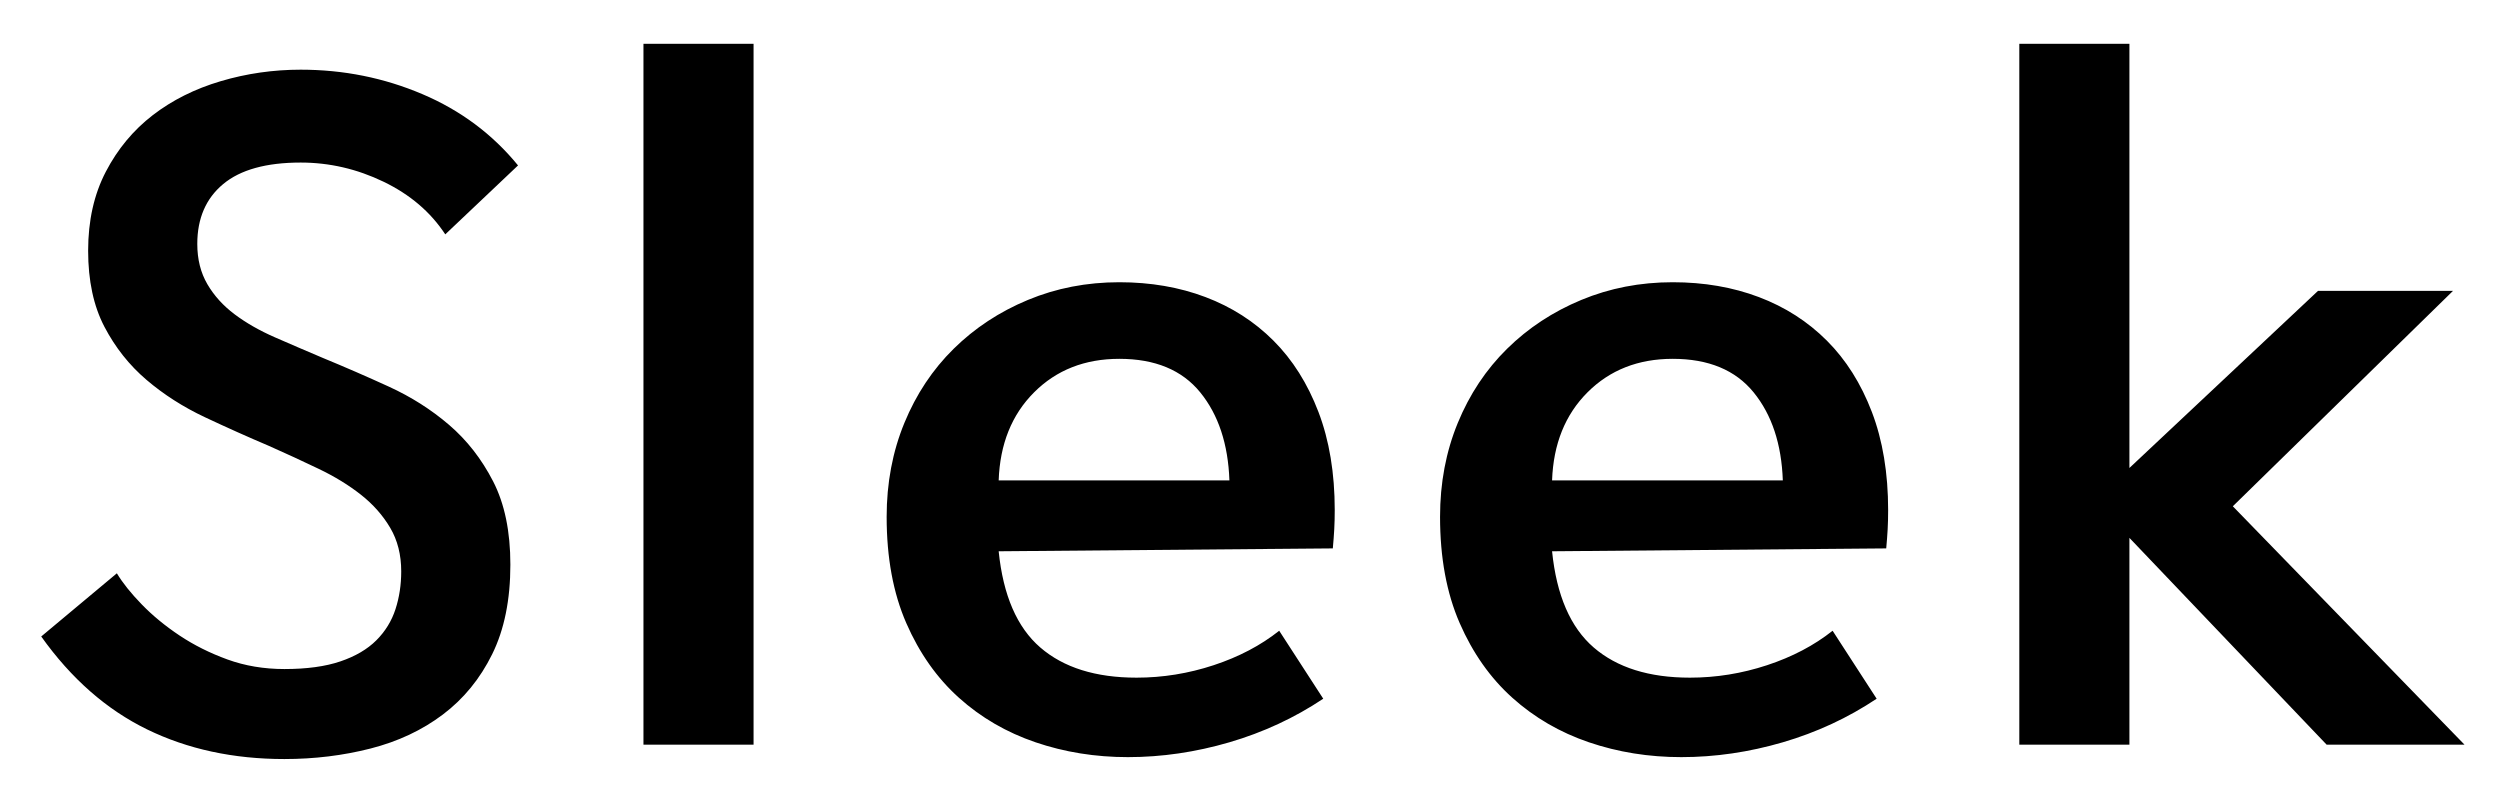
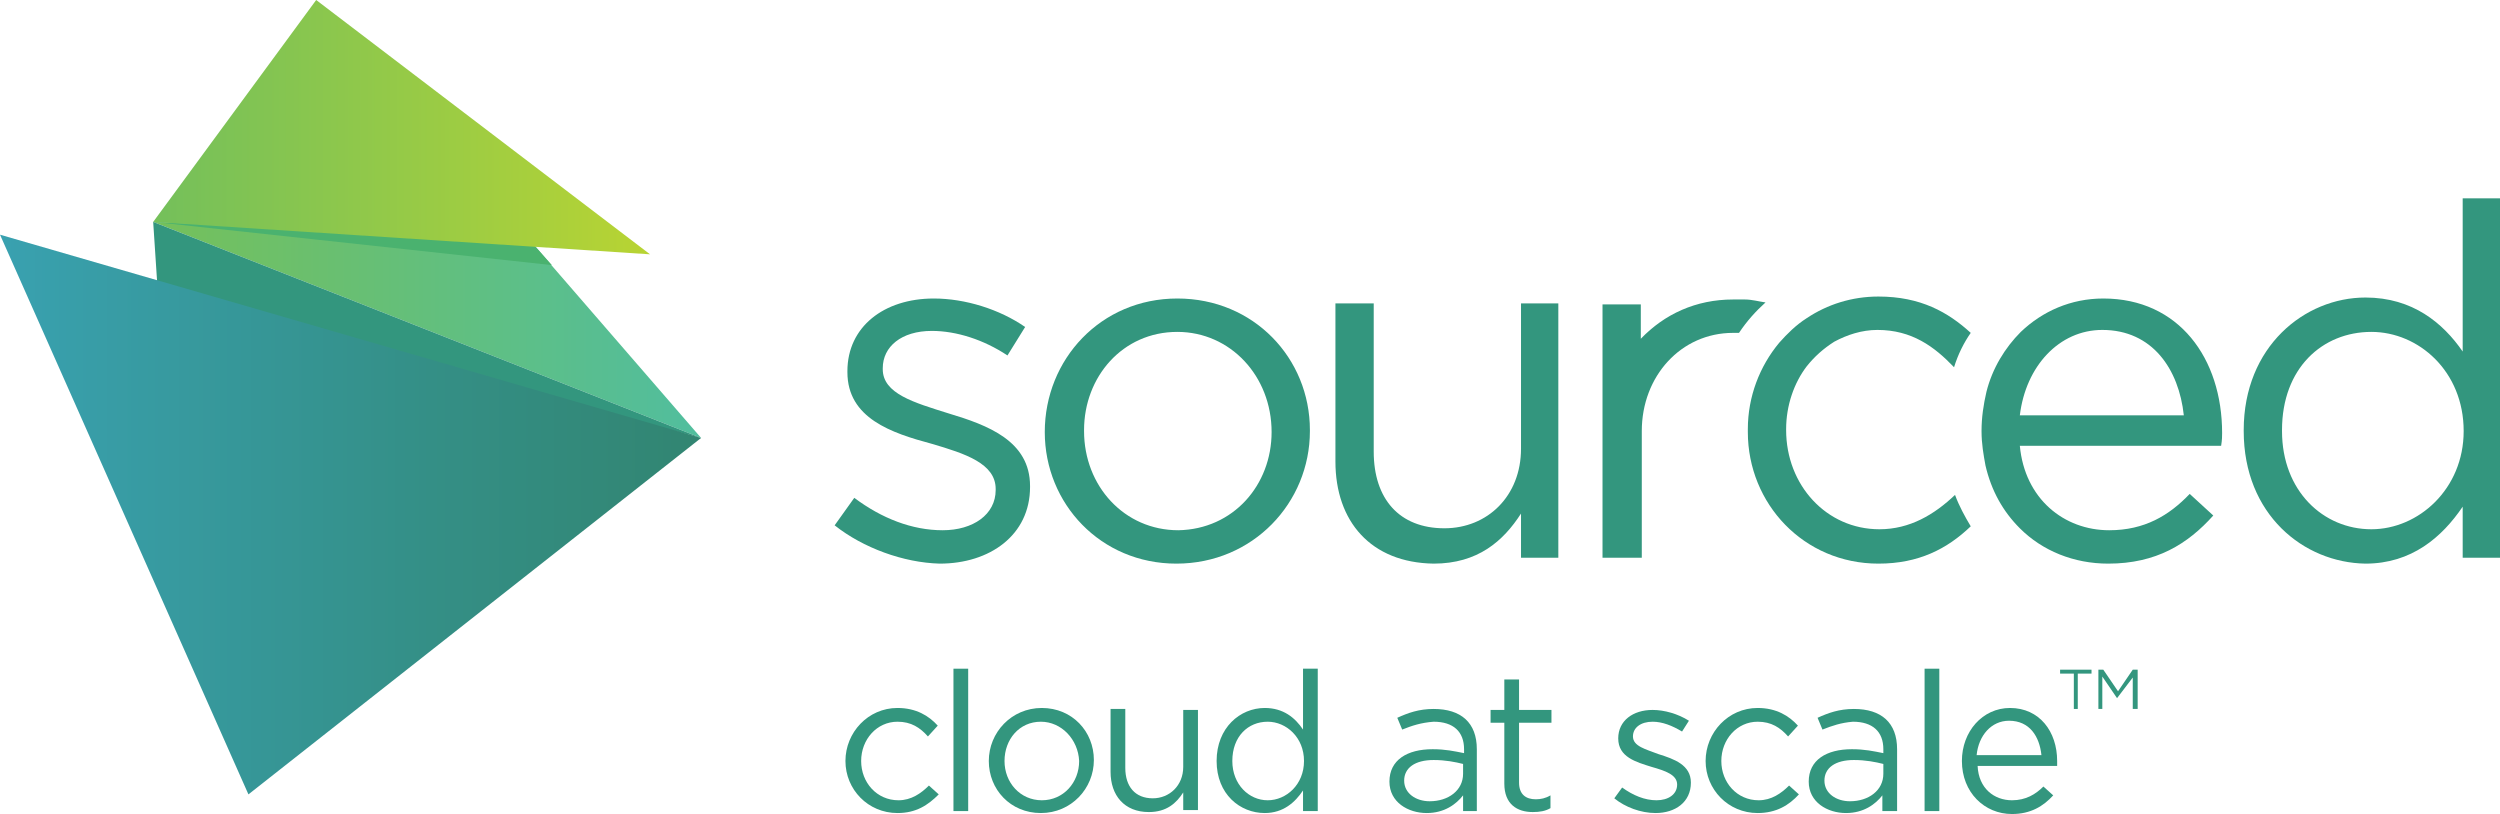
- <svg xmlns="http://www.w3.org/2000/svg" class="logo" viewBox="0 0 47 15" version="1.1">
-   <g id="logo" transform="translate(-113, -89)">
-     <path d="M114.657,93.712 C114.657,93.148 114.768,92.653 114.99,92.227 C115.212,91.801 115.506,91.447 115.872,91.165 C116.238,90.883 116.664,90.67 117.15,90.526 C117.636,90.382 118.137,90.31 118.653,90.31 C119.457,90.31 120.219,90.463 120.939,90.769 C121.659,91.075 122.259,91.522 122.739,92.11 L121.371,93.406 C121.095,92.986 120.708,92.656 120.21,92.416 C119.712,92.176 119.193,92.056 118.653,92.056 C118.005,92.056 117.519,92.191 117.195,92.461 C116.871,92.731 116.709,93.106 116.709,93.586 C116.709,93.874 116.772,94.126 116.898,94.342 C117.024,94.558 117.195,94.747 117.411,94.909 C117.627,95.071 117.879,95.215 118.167,95.341 C118.455,95.467 118.755,95.596 119.067,95.728 C119.475,95.896 119.889,96.076 120.309,96.268 C120.729,96.46 121.107,96.7 121.443,96.988 C121.779,97.276 122.055,97.63 122.271,98.05 C122.487,98.47 122.595,98.992 122.595,99.616 C122.595,100.276 122.481,100.837 122.253,101.299 C122.025,101.761 121.716,102.139 121.326,102.433 C120.936,102.727 120.483,102.94 119.967,103.072 C119.451,103.204 118.911,103.27 118.347,103.27 C117.387,103.27 116.526,103.084 115.764,102.712 C115.002,102.34 114.339,101.758 113.775,100.966 L115.197,99.778 C115.305,99.958 115.461,100.153 115.665,100.363 C115.869,100.573 116.106,100.768 116.376,100.948 C116.646,101.128 116.946,101.278 117.276,101.398 C117.606,101.518 117.963,101.578 118.347,101.578 C118.767,101.578 119.118,101.53 119.4,101.434 C119.682,101.338 119.907,101.206 120.075,101.038 C120.243,100.87 120.363,100.675 120.435,100.453 C120.507,100.231 120.543,99.994 120.543,99.742 C120.543,99.43 120.474,99.157 120.336,98.923 C120.198,98.689 120.015,98.482 119.787,98.302 C119.559,98.122 119.295,97.96 118.995,97.816 C118.695,97.672 118.383,97.528 118.059,97.384 C117.663,97.216 117.261,97.036 116.853,96.844 C116.445,96.652 116.079,96.418 115.755,96.142 C115.431,95.866 115.167,95.533 114.963,95.143 C114.759,94.753 114.657,94.276 114.657,93.712 Z M127.167,89.824 L127.167,103 L125.097,103 L125.097,89.824 L127.167,89.824 Z M131.775,99.364 C131.859,100.192 132.12,100.795 132.558,101.173 C132.996,101.551 133.599,101.74 134.367,101.74 C134.859,101.74 135.342,101.662 135.816,101.506 C136.29,101.35 136.701,101.134 137.049,100.858 L137.877,102.136 C137.337,102.496 136.749,102.769 136.113,102.955 C135.477,103.141 134.841,103.234 134.205,103.234 C133.593,103.234 133.014,103.141 132.468,102.955 C131.922,102.769 131.442,102.49 131.028,102.118 C130.614,101.746 130.284,101.278 130.038,100.714 C129.792,100.15 129.669,99.484 129.669,98.716 C129.669,98.08 129.78,97.492 130.002,96.952 C130.224,96.412 130.533,95.947 130.929,95.557 C131.325,95.167 131.79,94.861 132.324,94.639 C132.858,94.417 133.431,94.306 134.043,94.306 C134.631,94.306 135.171,94.399 135.663,94.585 C136.155,94.771 136.581,95.044 136.941,95.404 C137.301,95.764 137.583,96.211 137.787,96.745 C137.991,97.279 138.093,97.894 138.093,98.59 C138.093,98.722 138.09,98.842 138.084,98.95 C138.078,99.058 138.069,99.178 138.057,99.31 L131.775,99.364 Z M134.043,95.746 C133.395,95.746 132.861,95.956 132.441,96.376 C132.021,96.796 131.799,97.348 131.775,98.032 L136.113,98.032 C136.089,97.348 135.906,96.796 135.564,96.376 C135.222,95.956 134.715,95.746 134.043,95.746 Z M142.179,99.364 C142.263,100.192 142.524,100.795 142.962,101.173 C143.4,101.551 144.003,101.74 144.771,101.74 C145.263,101.74 145.746,101.662 146.22,101.506 C146.694,101.35 147.105,101.134 147.453,100.858 L148.281,102.136 C147.741,102.496 147.153,102.769 146.517,102.955 C145.881,103.141 145.245,103.234 144.609,103.234 C143.997,103.234 143.418,103.141 142.872,102.955 C142.326,102.769 141.846,102.49 141.432,102.118 C141.018,101.746 140.688,101.278 140.442,100.714 C140.196,100.15 140.073,99.484 140.073,98.716 C140.073,98.08 140.184,97.492 140.406,96.952 C140.628,96.412 140.937,95.947 141.333,95.557 C141.729,95.167 142.194,94.861 142.728,94.639 C143.262,94.417 143.835,94.306 144.447,94.306 C145.035,94.306 145.575,94.399 146.067,94.585 C146.559,94.771 146.985,95.044 147.345,95.404 C147.705,95.764 147.987,96.211 148.191,96.745 C148.395,97.279 148.497,97.894 148.497,98.59 C148.497,98.722 148.494,98.842 148.488,98.95 C148.482,99.058 148.473,99.178 148.461,99.31 L142.179,99.364 Z M144.447,95.746 C143.799,95.746 143.265,95.956 142.845,96.376 C142.425,96.796 142.203,97.348 142.179,98.032 L146.517,98.032 C146.493,97.348 146.31,96.796 145.968,96.376 C145.626,95.956 145.119,95.746 144.447,95.746 Z M153.033,89.824 L153.033,97.798 L156.579,94.468 L159.117,94.468 L154.977,98.518 L159.333,103 L156.741,103 L153.033,99.112 L153.033,103 L150.963,103 L150.963,89.824 L153.033,89.824 Z" id="Sleek" />
+ <svg xmlns="http://www.w3.org/2000/svg" xmlns:xlink="http://www.w3.org/1999/xlink" version="1.1" id="Layer_1" x="0px" y="0px" viewBox="0 0 254.6 82.8" style="enable-background:new 0 0 254.6 82.8;" xml:space="preserve">
+   <style type="text/css">
+ 	.st0{fill:#33967E;}
+ 	.st1{clip-path:url(#SVGID_2_);fill:url(#SVGID_3_);}
+ 	.st2{fill-rule:evenodd;clip-rule:evenodd;fill:#4AB26F;}
+ 	.st3{fill-rule:evenodd;clip-rule:evenodd;fill:#33967E;}
+ 	.st4{clip-path:url(#SVGID_5_);fill:url(#SVGID_6_);}
+ 	.st5{clip-path:url(#SVGID_8_);fill:url(#SVGID_9_);}
+ </style>
+   <g>
+     <g>
+       <g>
+         <path class="st0" d="M85,53.5l2-2.8c2.8,2.1,5.9,3.3,9,3.3c3.1,0,5.4-1.6,5.4-4.1v-0.1c0-2.6-3.1-3.6-6.5-4.6     c-4.1-1.1-8.6-2.6-8.6-7.3v-0.1c0-4.5,3.7-7.4,8.8-7.4c3.2,0,6.7,1.1,9.3,2.9l-1.8,2.9c-2.4-1.6-5.2-2.5-7.7-2.5     c-3.1,0-5,1.6-5,3.8v0.1c0,2.5,3.2,3.4,6.7,4.5c4,1.2,8.3,2.8,8.3,7.4v0.1c0,4.9-4.1,7.8-9.2,7.8C92,57.3,87.9,55.8,85,53.5" />
+       </g>
+       <g>
+         <path class="st0" d="M106.4,44L106.4,44c0-7.4,5.7-13.6,13.5-13.6c7.8,0,13.5,6.1,13.5,13.4v0.1c0,7.3-5.8,13.5-13.6,13.5     C112.1,57.4,106.4,51.3,106.4,44 M129.5,44L129.5,44c0-5.7-4.2-10.2-9.6-10.2c-5.6,0-9.5,4.6-9.5,10v0.1c0,5.6,4.1,10.1,9.6,10.1     C125.6,53.9,129.5,49.4,129.5,44" />
+       </g>
+       <g>
+         <path class="st0" d="M136,47V30.9h3.9V46c0,4.8,2.6,7.8,7.2,7.8c4.4,0,7.8-3.3,7.8-8.1V30.9h3.8v25.9h-3.8v-4.5     c-1.8,2.8-4.4,5.1-8.9,5.1C139.6,57.3,136,53.1,136,47" />
+       </g>
+       <g>
+         <path class="st0" d="M179.8,30.8c-0.7-0.1-1.4-0.3-2.1-0.3c0,0-0.6,0-0.8,0c-0.1,0-0.2,0-0.4,0c-3.8,0-7,1.5-9.4,4v-3.5h-3.9V44     v0.1v12.7h4V43.9c0-5.6,4-10,9.3-10c0.2,0,0.4,0,0.6,0C177.9,32.7,178.8,31.7,179.8,30.8" />
+       </g>
+       <g>
+         <path class="st0" d="M191.4,53.9c-5.4,0-9.5-4.5-9.5-10.1v-0.1c0-2.4,0.8-4.7,2.1-6.4c0.8-1,1.7-1.8,2.8-2.5     c1.3-0.7,2.8-1.2,4.4-1.2c3.5,0,5.8,1.7,7.8,3.8c0.4-1.3,1-2.5,1.7-3.5c-2.3-2.1-5.1-3.7-9.4-3.7c-2.7,0-5.2,0.8-7.3,2.2     c-1.1,0.7-2,1.6-2.8,2.5c-2,2.4-3.2,5.5-3.2,8.8V44c0,7.3,5.7,13.4,13.3,13.4c4.1,0,7-1.5,9.4-3.8c-0.6-1-1.2-2.1-1.6-3.2     C197,52.4,194.5,53.9,191.4,53.9" />
+       </g>
+       <g>
+         <path class="st0" d="M226.3,44.1c0-7.6-4.4-13.7-12.1-13.7c-3.3,0-6.2,1.3-8.4,3.4c-1.6,1.6-2.9,3.7-3.5,6.1     c-0.3,1.3-0.5,2.6-0.5,4c0,1.3,0.2,2.4,0.4,3.5c0.6,2.6,1.8,4.7,3.5,6.4c2.3,2.3,5.5,3.6,9,3.6c4.9,0,8.1-2,10.7-4.9l-2.4-2.2     c-2.1,2.2-4.6,3.7-8.2,3.7c-4.6,0-8.6-3.2-9.1-8.6h20.5C226.3,44.8,226.3,44.4,226.3,44.1 M205.7,42.3c0.6-5,4-8.7,8.4-8.7     c5.1,0,7.8,4,8.3,8.7H205.7z" />
+       </g>
+       <g>
+         <path class="st0" d="M228.5,43.9v-0.1c0-8.5,6.2-13.5,12.4-13.5c4.8,0,7.9,2.6,9.9,5.5V20.2h3.9v36.6h-3.9v-5.2     c-2.1,3.1-5.2,5.8-9.9,5.8C234.6,57.3,228.5,52.4,228.5,43.9 M250.9,43.9L250.9,43.9c0-6.1-4.6-10.1-9.4-10.1     c-5,0-9.1,3.7-9.1,10v0.1c0,6.1,4.2,10,9.1,10C246.3,53.9,250.9,49.8,250.9,43.9" />
+       </g>
+       <g>
+         <path class="st0" d="M91.4,82.8c-3,0-5.3-2.4-5.3-5.3c0-2.9,2.3-5.4,5.3-5.4c1.9,0,3.2,0.8,4.1,1.8l-1,1.1     c-0.8-0.9-1.7-1.5-3.1-1.5c-2.1,0-3.7,1.8-3.7,4c0,2.2,1.6,4,3.8,4c1.3,0,2.3-0.7,3.1-1.5l1,0.9C94.5,82,93.3,82.8,91.4,82.8z" />
+       </g>
+       <g>
+         <path class="st0" d="M97.1,82.6V68.1h1.5v14.5H97.1z" />
+       </g>
+       <g>
+         <path class="st0" d="M106,82.8c-3.1,0-5.3-2.4-5.3-5.3c0-2.9,2.3-5.4,5.4-5.4c3.1,0,5.3,2.4,5.3,5.3S109.1,82.8,106,82.8z      M106,73.5c-2.2,0-3.7,1.8-3.7,4s1.6,4,3.8,4c2.2,0,3.8-1.8,3.8-4C109.8,75.3,108.1,73.5,106,73.5z" />
+       </g>
+       <g>
+         <path class="st0" d="M120.5,72.3h1.5v10.2h-1.5v-1.8c-0.7,1.1-1.7,2-3.5,2c-2.5,0-3.9-1.7-3.9-4.1v-6.4h1.5v6     c0,1.9,1,3.1,2.8,3.1c1.7,0,3.1-1.3,3.1-3.2V72.3z" />
+       </g>
+       <g>
+         <path class="st0" d="M132.7,82.6v-2.1c-0.8,1.2-2,2.3-3.9,2.3c-2.5,0-4.9-1.9-4.9-5.3c0-3.4,2.4-5.4,4.9-5.4c1.9,0,3.1,1,3.9,2.2     v-6.2h1.5v14.5H132.7z M129.1,73.5c-2,0-3.6,1.5-3.6,4c0,2.4,1.7,4,3.6,4c1.9,0,3.7-1.6,3.7-4C132.8,75.1,131,73.5,129.1,73.5z" />
+       </g>
+       <g>
+         <path class="st0" d="M142.8,74.3l-0.5-1.2c1.1-0.5,2.2-0.9,3.7-0.9c2.8,0,4.4,1.4,4.4,4.1v6.3H149V81c-0.7,0.9-1.9,1.8-3.7,1.8     c-1.9,0-3.8-1.1-3.8-3.2c0-2.2,1.8-3.3,4.4-3.3c1.3,0,2.2,0.2,3.2,0.4v-0.4c0-1.8-1.1-2.8-3.1-2.8     C144.7,73.6,143.8,73.9,142.8,74.3z M143,79.5c0,1.3,1.2,2.1,2.6,2.1c1.9,0,3.4-1.1,3.4-2.8v-1c-0.8-0.2-1.8-0.4-3-0.4     C144.1,77.4,143,78.2,143,79.5z" />
+       </g>
+       <g>
+         <path class="st0" d="M154.7,79.7c0,1.2,0.7,1.7,1.7,1.7c0.5,0,1-0.1,1.5-0.4v1.3c-0.5,0.3-1.1,0.4-1.8,0.4     c-1.6,0-2.9-0.8-2.9-2.9v-6.2h-1.4v-1.3h1.4v-3.1h1.5v3.1h3.3v1.3h-3.3V79.7z" />
+         <path class="st0" d="M168.6,82.8c-1.5,0-3.1-0.6-4.2-1.5l0.8-1.1c1.1,0.8,2.3,1.3,3.5,1.3c1.2,0,2.1-0.6,2.1-1.6v0     c0-1-1.2-1.4-2.6-1.8c-1.6-0.5-3.4-1-3.4-2.9v0c0-1.8,1.5-2.9,3.5-2.9c1.2,0,2.6,0.4,3.7,1.1l-0.7,1.1c-1-0.6-2-1-3-1     c-1.2,0-2,0.6-2,1.5v0c0,1,1.3,1.3,2.6,1.8c1.6,0.5,3.3,1.1,3.3,2.9v0C172.2,81.7,170.6,82.8,168.6,82.8z" />
+         <path class="st0" d="M179,82.8c-3,0-5.3-2.4-5.3-5.3c0-2.9,2.3-5.4,5.3-5.4c1.9,0,3.2,0.8,4.1,1.8l-1,1.1     c-0.8-0.9-1.7-1.5-3.1-1.5c-2.1,0-3.7,1.8-3.7,4c0,2.2,1.6,4,3.8,4c1.3,0,2.3-0.7,3.1-1.5l1,0.9C182.2,82,180.9,82.8,179,82.8z" />
+         <path class="st0" d="M185.6,74.3l-0.5-1.2c1.1-0.5,2.2-0.9,3.7-0.9c2.8,0,4.4,1.4,4.4,4.1v6.3h-1.5V81c-0.7,0.9-1.9,1.8-3.7,1.8     c-1.9,0-3.8-1.1-3.8-3.2c0-2.2,1.8-3.3,4.4-3.3c1.3,0,2.2,0.2,3.2,0.4v-0.4c0-1.8-1.1-2.8-3.1-2.8     C187.5,73.6,186.6,73.9,185.6,74.3z M185.8,79.5c0,1.3,1.2,2.1,2.6,2.1c1.9,0,3.4-1.1,3.4-2.8v-1c-0.8-0.2-1.8-0.4-3-0.4     C186.9,77.4,185.8,78.2,185.8,79.5z" />
+         <path class="st0" d="M196,82.6V68.1h1.5v14.5H196z" />
+         <path class="st0" d="M204.9,81.5c1.4,0,2.4-0.6,3.2-1.4l1,0.9c-1,1.1-2.3,1.9-4.2,1.9c-2.8,0-5.1-2.2-5.1-5.4     c0-3,2.1-5.4,4.9-5.4c3,0,4.8,2.4,4.8,5.4c0,0.1,0,0.3,0,0.5h-8.1C201.5,80.3,203.1,81.5,204.9,81.5z M207.9,76.9     c-0.2-1.9-1.2-3.5-3.3-3.5c-1.8,0-3.1,1.5-3.3,3.5H207.9z" />
+       </g>
+       <g>
+         <path class="st0" d="M211.7,72.2h-0.5v-3.6h-1.4v-0.4h3.2v0.4h-1.4V72.2z" />
+         <path class="st0" d="M215.6,71.1L215.6,71.1l-1.5-2.2v3.3h-0.4v-4h0.5l1.5,2.2l1.5-2.2h0.5v4h-0.5V69L215.6,71.1z" />
+       </g>
+     </g>
+     <g>
+       <g>
+         <defs>
+           <polygon id="SVGID_1_" points="15.6,22.6 71.4,44.6 53.9,24.4     " />
+         </defs>
+         <clipPath id="SVGID_2_">
+           <use xlink:href="#SVGID_1_" style="overflow:visible;" />
+         </clipPath>
+         <linearGradient id="SVGID_3_" gradientUnits="userSpaceOnUse" x1="-219.911" y1="645.665" x2="-218.911" y2="645.665" gradientTransform="matrix(55.7537 0 0 55.7537 12276.52 -35964.547)">
+           <stop offset="0" style="stop-color:#75C05A" />
+           <stop offset="1" style="stop-color:#51BE9E" />
+         </linearGradient>
+         <rect x="15.6" y="22.6" class="st1" width="55.8" height="22" />
+       </g>
+       <polygon class="st2" points="56.2,27 15.6,22.6 53.9,24.4   " />
+       <polygon class="st3" points="15.6,22.6 16.1,30.2 71.4,44.6   " />
+       <g>
+         <defs>
+           <polygon id="SVGID_4_" points="0,23.9 25.3,80.9 71.4,44.6     " />
+         </defs>
+         <clipPath id="SVGID_5_">
+           <use xlink:href="#SVGID_4_" style="overflow:visible;" />
+         </clipPath>
+         <linearGradient id="SVGID_6_" gradientUnits="userSpaceOnUse" x1="-220.172" y1="647.156" x2="-219.172" y2="647.156" gradientTransform="matrix(71.4004 0 0 71.4004 15720.323 -46154.777)">
+           <stop offset="0" style="stop-color:#39A1B0" />
+           <stop offset="0.613" style="stop-color:#348F86" />
+           <stop offset="1" style="stop-color:#328571" />
+         </linearGradient>
+         <rect y="23.9" class="st4" width="71.4" height="57" />
+       </g>
+       <g>
+         <defs>
+           <polygon id="SVGID_7_" points="15.6,22.6 66.2,25.9 32.2,0     " />
+         </defs>
+         <clipPath id="SVGID_8_">
+           <use xlink:href="#SVGID_7_" style="overflow:visible;" />
+         </clipPath>
+         <linearGradient id="SVGID_9_" gradientUnits="userSpaceOnUse" x1="-219.766" y1="644.83" x2="-218.766" y2="644.83" gradientTransform="matrix(49.6639 0 0 49.6639 10931.2 -32011.812)">
+           <stop offset="0" style="stop-color:#75C05A" />
+           <stop offset="0.649" style="stop-color:#A0CD41" />
+           <stop offset="1" style="stop-color:#B9D432" />
+         </linearGradient>
+         <rect x="15.6" y="0" class="st5" width="50.6" height="25.9" />
+       </g>
+     </g>
  </g>
</svg>
